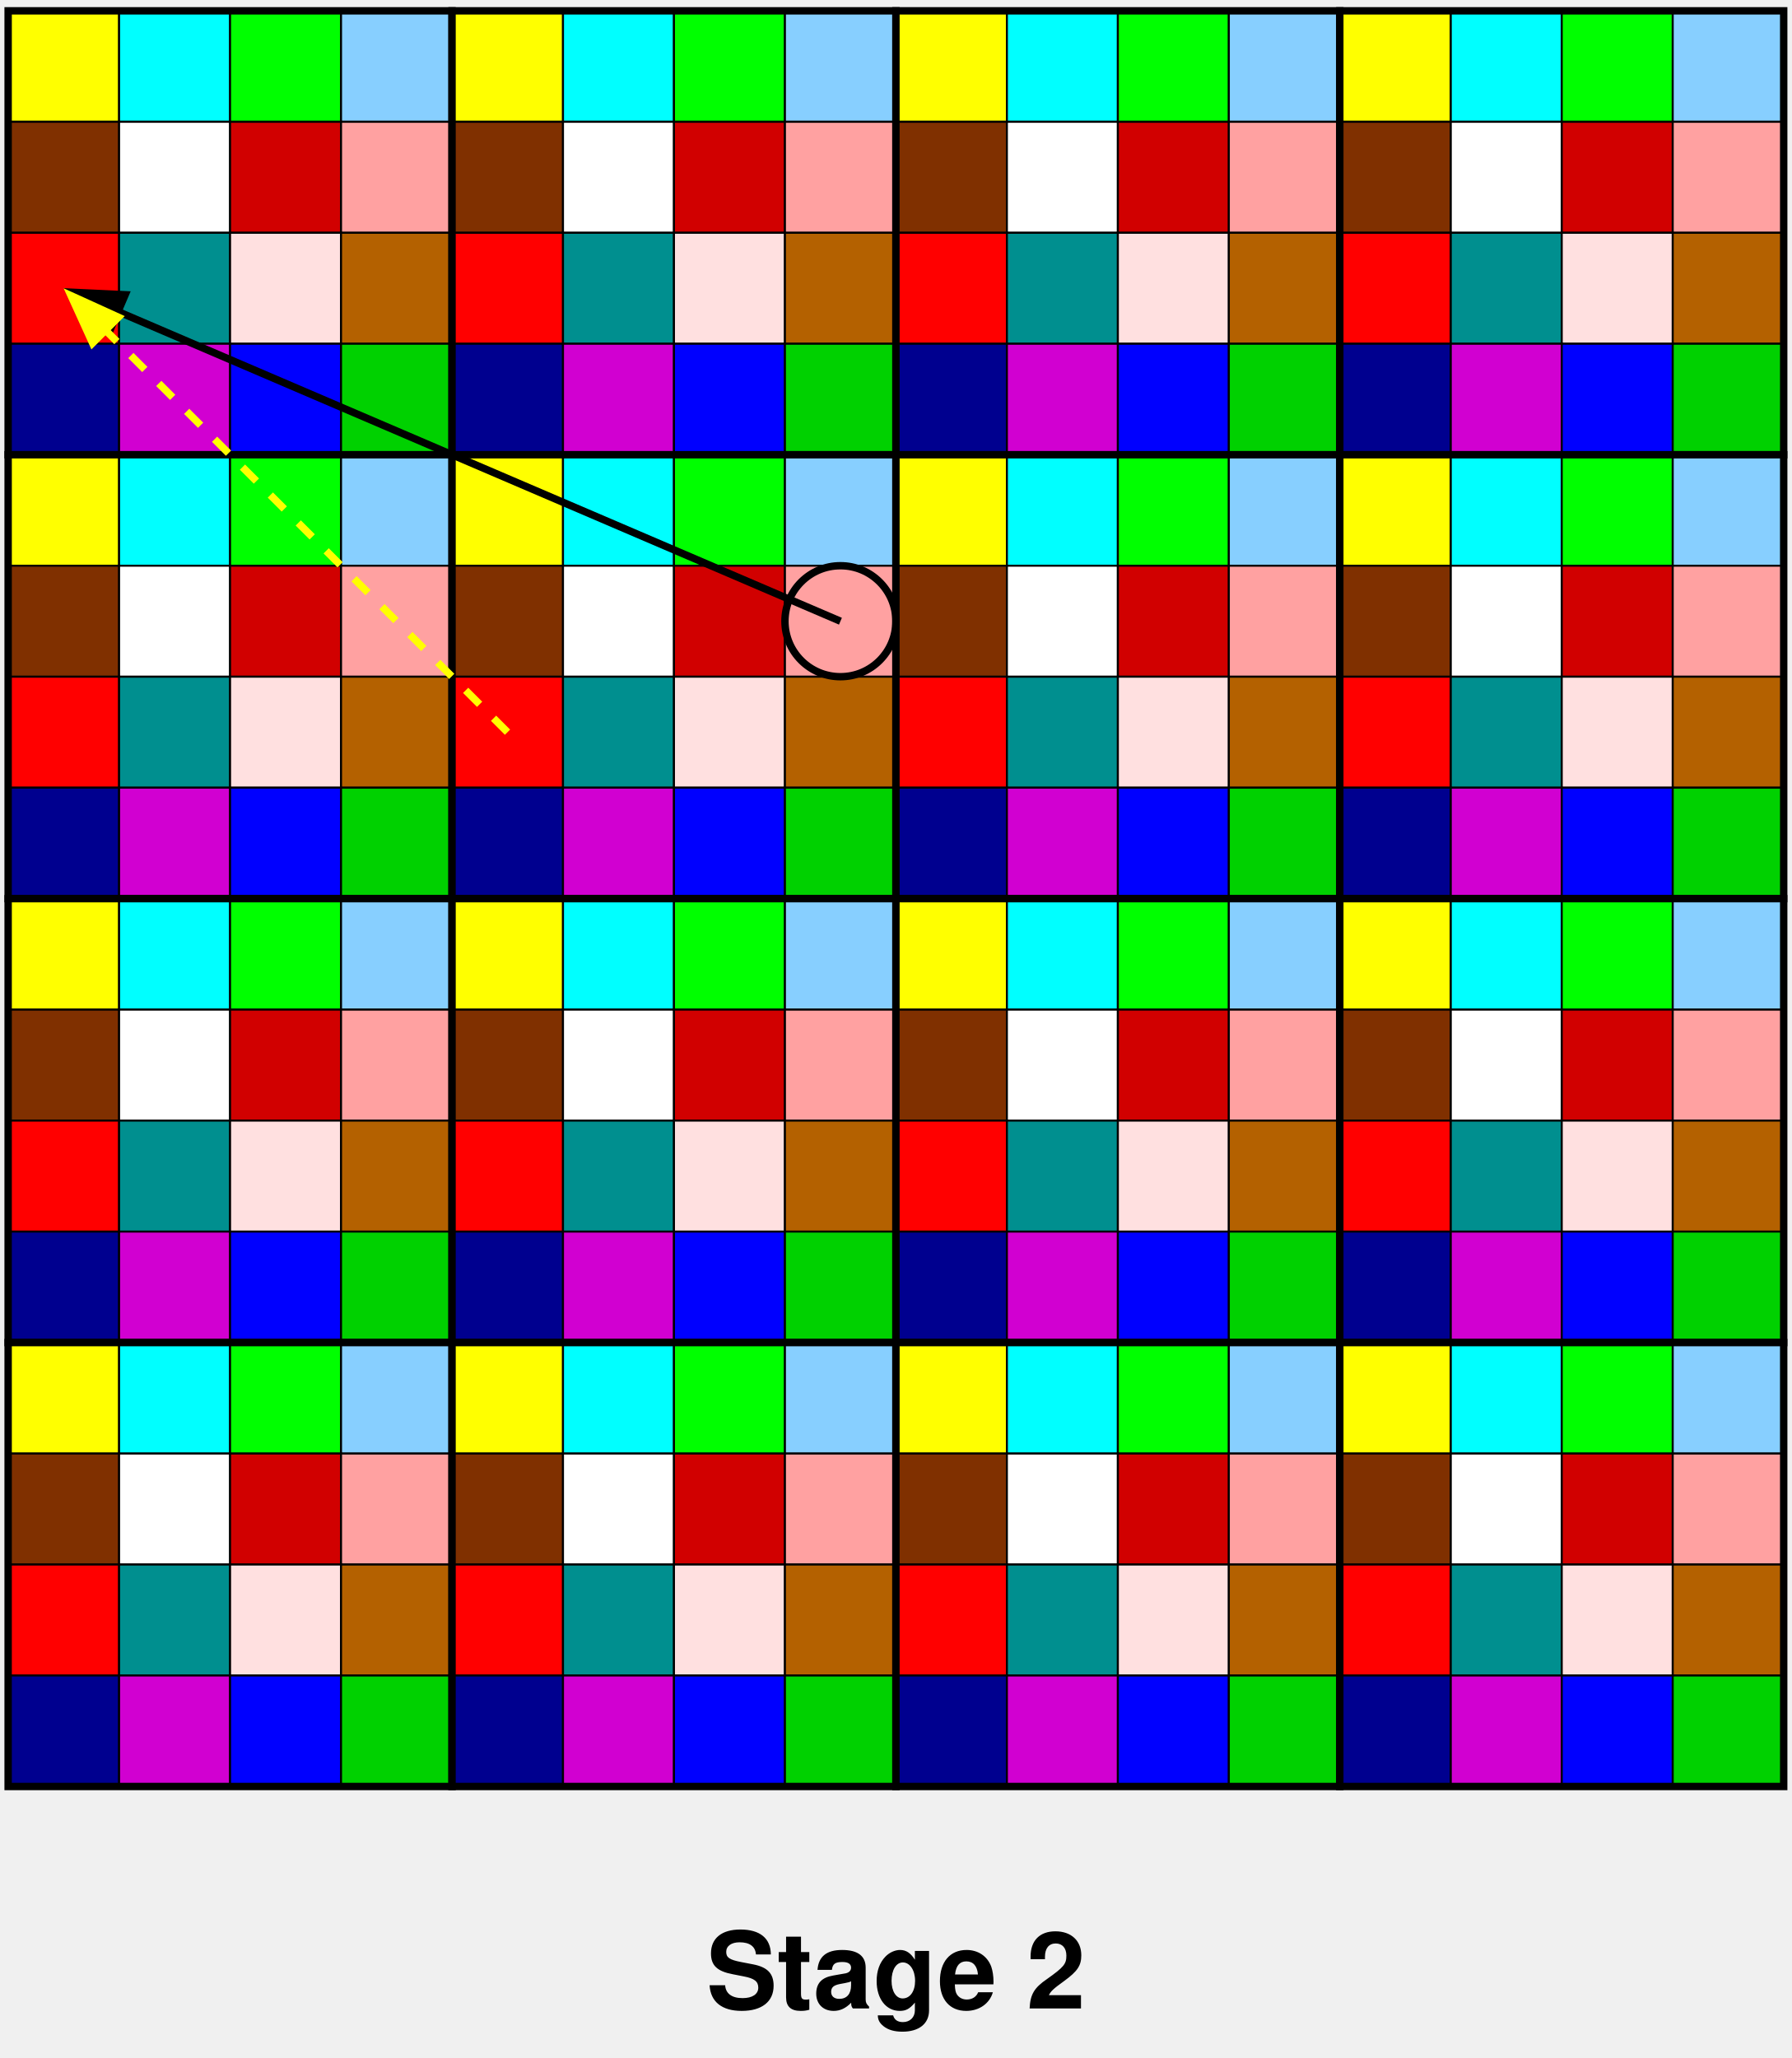
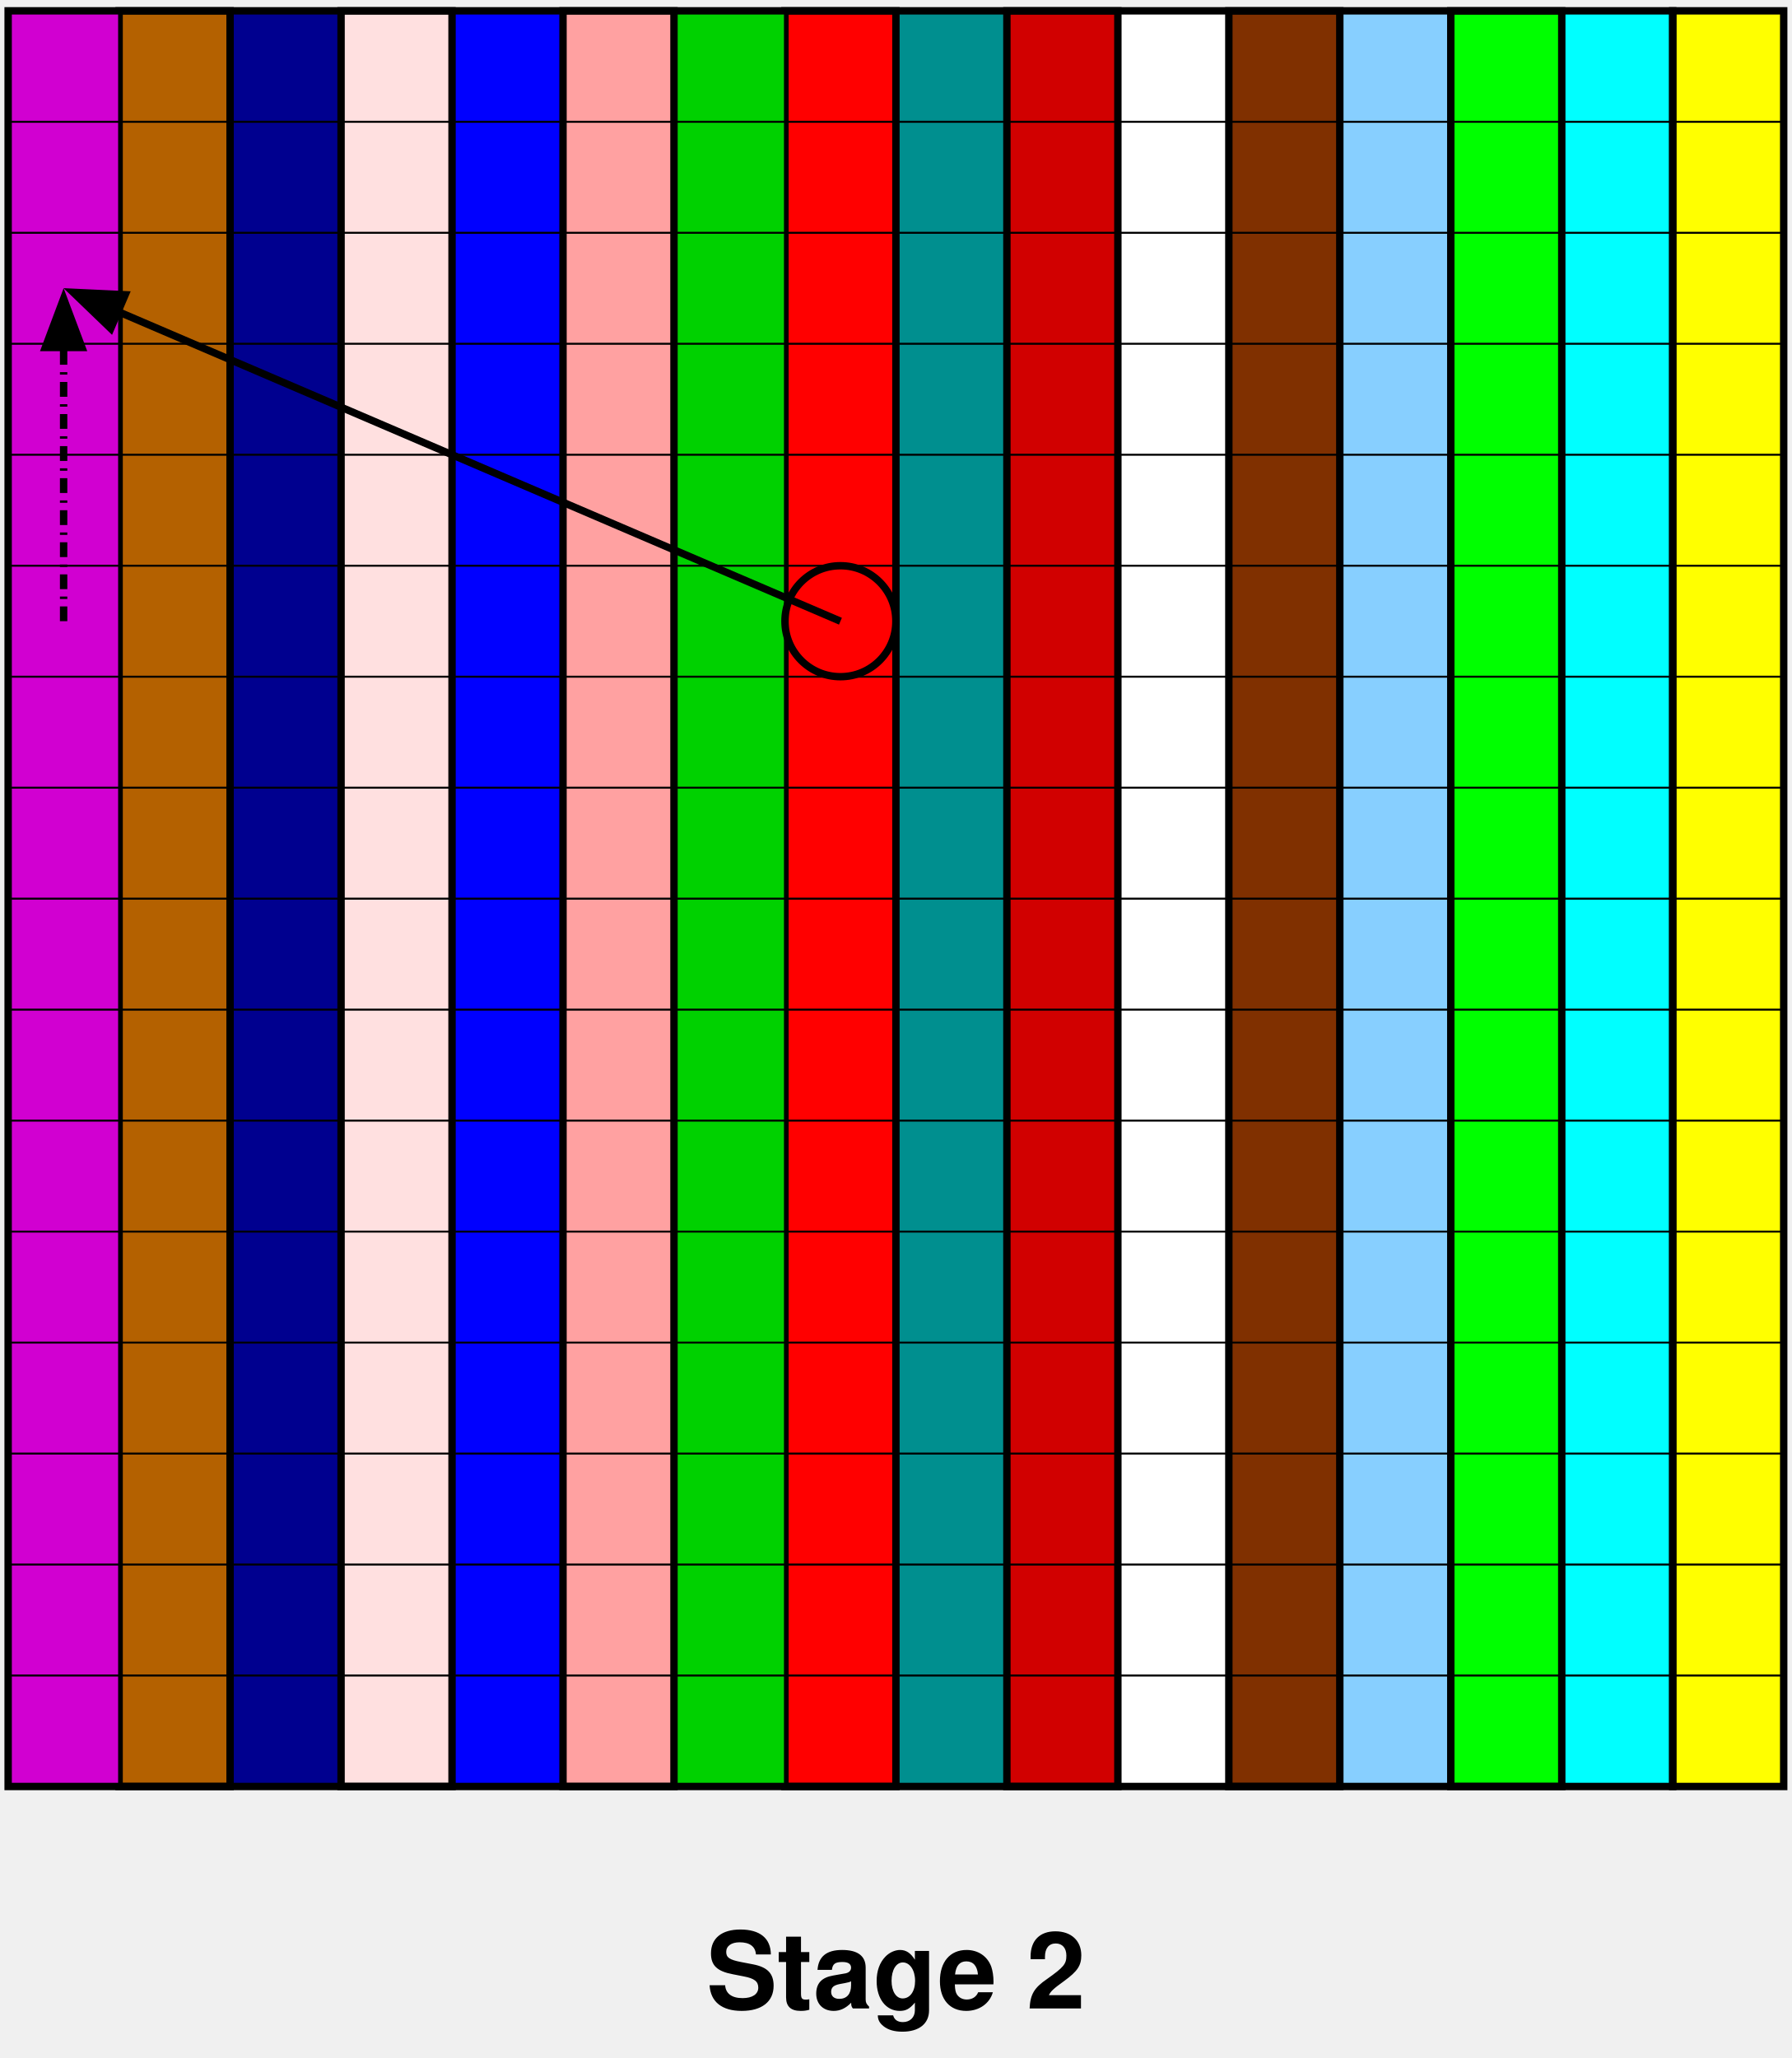
<svg xmlns="http://www.w3.org/2000/svg" width="229pt" height="263pt" viewBox="867 1317 7266 8323">
  <g fill="none">
-     <rect x="900" y="1350" width="450" height="450" fill="#ffff00" stroke="#000000" stroke-width="8px" />
-     <rect x="900" y="1800" width="450" height="450" fill="#803000" stroke="#000000" stroke-width="8px" />
-     <rect x="1350" y="1350" width="450" height="450" fill="#00ffff" stroke="#000000" stroke-width="8px" />
-     <rect x="1350" y="1800" width="450" height="450" fill="#ffffff" stroke="#000000" stroke-width="8px" />
-     <rect x="1800" y="1350" width="450" height="450" fill="#00ff00" stroke="#000000" stroke-width="8px" />
-     <rect x="2250" y="1350" width="450" height="450" fill="#87cfff" stroke="#000000" stroke-width="8px" />
-     <rect x="1800" y="1800" width="450" height="450" fill="#d10000" stroke="#000000" stroke-width="8px" />
-     <rect x="2250" y="1800" width="450" height="450" fill="#ffa1a1" stroke="#000000" stroke-width="8px" />
-     <rect x="900" y="2250" width="450" height="450" fill="#ff0000" stroke="#000000" stroke-width="8px" />
-     <rect x="1350" y="2250" width="450" height="450" fill="#008f8f" stroke="#000000" stroke-width="8px" />
-     <rect x="1800" y="2250" width="450" height="450" fill="#ffe0e0" stroke="#000000" stroke-width="8px" />
-     <rect x="2250" y="2250" width="450" height="450" fill="#b46100" stroke="#000000" stroke-width="8px" />
-     <rect x="900" y="2700" width="450" height="450" fill="#00008f" stroke="#000000" stroke-width="8px" />
-     <rect x="1350" y="2700" width="450" height="450" fill="#d100d1" stroke="#000000" stroke-width="8px" />
-     <rect x="1800" y="2700" width="450" height="450" fill="#0000ff" stroke="#000000" stroke-width="8px" />
-     <rect x="2250" y="2700" width="450" height="450" fill="#00d100" stroke="#000000" stroke-width="8px" />
-     <rect x="900" y="1350" width="1800" height="1800" stroke="#000000" stroke-width="30px" />
-     <rect x="2700" y="1350" width="450" height="450" fill="#ffff00" stroke="#000000" stroke-width="8px" />
-     <rect x="2700" y="1800" width="450" height="450" fill="#803000" stroke="#000000" stroke-width="8px" />
-     <rect x="3150" y="1350" width="450" height="450" fill="#00ffff" stroke="#000000" stroke-width="8px" />
-     <rect x="3150" y="1800" width="450" height="450" fill="#ffffff" stroke="#000000" stroke-width="8px" />
-     <rect x="3600" y="1350" width="450" height="450" fill="#00ff00" stroke="#000000" stroke-width="8px" />
-     <rect x="4050" y="1350" width="450" height="450" fill="#87cfff" stroke="#000000" stroke-width="8px" />
-     <rect x="3600" y="1800" width="450" height="450" fill="#d10000" stroke="#000000" stroke-width="8px" />
-     <rect x="4050" y="1800" width="450" height="450" fill="#ffa1a1" stroke="#000000" stroke-width="8px" />
-     <rect x="2700" y="2250" width="450" height="450" fill="#ff0000" stroke="#000000" stroke-width="8px" />
-     <rect x="3150" y="2250" width="450" height="450" fill="#008f8f" stroke="#000000" stroke-width="8px" />
-     <rect x="3600" y="2250" width="450" height="450" fill="#ffe0e0" stroke="#000000" stroke-width="8px" />
-     <rect x="4050" y="2250" width="450" height="450" fill="#b46100" stroke="#000000" stroke-width="8px" />
-     <rect x="2700" y="2700" width="450" height="450" fill="#00008f" stroke="#000000" stroke-width="8px" />
-     <rect x="3150" y="2700" width="450" height="450" fill="#d100d1" stroke="#000000" stroke-width="8px" />
-     <rect x="3600" y="2700" width="450" height="450" fill="#0000ff" stroke="#000000" stroke-width="8px" />
-     <rect x="4050" y="2700" width="450" height="450" fill="#00d100" stroke="#000000" stroke-width="8px" />
-     <rect x="2700" y="1350" width="1800" height="1800" stroke="#000000" stroke-width="30px" />
-     <rect x="4500" y="1350" width="450" height="450" fill="#ffff00" stroke="#000000" stroke-width="8px" />
-     <rect x="4500" y="1800" width="450" height="450" fill="#803000" stroke="#000000" stroke-width="8px" />
-     <rect x="4950" y="1350" width="450" height="450" fill="#00ffff" stroke="#000000" stroke-width="8px" />
-     <rect x="4950" y="1800" width="450" height="450" fill="#ffffff" stroke="#000000" stroke-width="8px" />
-     <rect x="5400" y="1350" width="450" height="450" fill="#00ff00" stroke="#000000" stroke-width="8px" />
-     <rect x="5850" y="1350" width="450" height="450" fill="#87cfff" stroke="#000000" stroke-width="8px" />
-     <rect x="5400" y="1800" width="450" height="450" fill="#d10000" stroke="#000000" stroke-width="8px" />
-     <rect x="5850" y="1800" width="450" height="450" fill="#ffa1a1" stroke="#000000" stroke-width="8px" />
-     <rect x="4500" y="2250" width="450" height="450" fill="#ff0000" stroke="#000000" stroke-width="8px" />
-     <rect x="4950" y="2250" width="450" height="450" fill="#008f8f" stroke="#000000" stroke-width="8px" />
-     <rect x="5400" y="2250" width="450" height="450" fill="#ffe0e0" stroke="#000000" stroke-width="8px" />
-     <rect x="5850" y="2250" width="450" height="450" fill="#b46100" stroke="#000000" stroke-width="8px" />
-     <rect x="4500" y="2700" width="450" height="450" fill="#00008f" stroke="#000000" stroke-width="8px" />
-     <rect x="4950" y="2700" width="450" height="450" fill="#d100d1" stroke="#000000" stroke-width="8px" />
-     <rect x="5400" y="2700" width="450" height="450" fill="#0000ff" stroke="#000000" stroke-width="8px" />
-     <rect x="5850" y="2700" width="450" height="450" fill="#00d100" stroke="#000000" stroke-width="8px" />
-     <rect x="4500" y="1350" width="1800" height="1800" stroke="#000000" stroke-width="30px" />
-     <rect x="6300" y="1350" width="450" height="450" fill="#ffff00" stroke="#000000" stroke-width="8px" />
-     <rect x="6300" y="1800" width="450" height="450" fill="#803000" stroke="#000000" stroke-width="8px" />
-     <rect x="6750" y="1350" width="450" height="450" fill="#00ffff" stroke="#000000" stroke-width="8px" />
-     <rect x="6750" y="1800" width="450" height="450" fill="#ffffff" stroke="#000000" stroke-width="8px" />
-     <rect x="7200" y="1350" width="450" height="450" fill="#00ff00" stroke="#000000" stroke-width="8px" />
-     <rect x="7650" y="1350" width="450" height="450" fill="#87cfff" stroke="#000000" stroke-width="8px" />
-     <rect x="7200" y="1800" width="450" height="450" fill="#d10000" stroke="#000000" stroke-width="8px" />
-     <rect x="7650" y="1800" width="450" height="450" fill="#ffa1a1" stroke="#000000" stroke-width="8px" />
-     <rect x="6300" y="2250" width="450" height="450" fill="#ff0000" stroke="#000000" stroke-width="8px" />
-     <rect x="6750" y="2250" width="450" height="450" fill="#008f8f" stroke="#000000" stroke-width="8px" />
-     <rect x="7200" y="2250" width="450" height="450" fill="#ffe0e0" stroke="#000000" stroke-width="8px" />
-     <rect x="7650" y="2250" width="450" height="450" fill="#b46100" stroke="#000000" stroke-width="8px" />
-     <rect x="6300" y="2700" width="450" height="450" fill="#00008f" stroke="#000000" stroke-width="8px" />
-     <rect x="6750" y="2700" width="450" height="450" fill="#d100d1" stroke="#000000" stroke-width="8px" />
-     <rect x="7200" y="2700" width="450" height="450" fill="#0000ff" stroke="#000000" stroke-width="8px" />
-     <rect x="7650" y="2700" width="450" height="450" fill="#00d100" stroke="#000000" stroke-width="8px" />
-     <rect x="6300" y="1350" width="1800" height="1800" stroke="#000000" stroke-width="30px" />
-     <rect x="900" y="3150" width="450" height="450" fill="#ffff00" stroke="#000000" stroke-width="8px" />
-     <rect x="900" y="3600" width="450" height="450" fill="#803000" stroke="#000000" stroke-width="8px" />
-     <rect x="1350" y="3150" width="450" height="450" fill="#00ffff" stroke="#000000" stroke-width="8px" />
-     <rect x="1350" y="3600" width="450" height="450" fill="#ffffff" stroke="#000000" stroke-width="8px" />
-     <rect x="1800" y="3150" width="450" height="450" fill="#00ff00" stroke="#000000" stroke-width="8px" />
-     <rect x="2250" y="3150" width="450" height="450" fill="#87cfff" stroke="#000000" stroke-width="8px" />
-     <rect x="1800" y="3600" width="450" height="450" fill="#d10000" stroke="#000000" stroke-width="8px" />
-     <rect x="2250" y="3600" width="450" height="450" fill="#ffa1a1" stroke="#000000" stroke-width="8px" />
-     <rect x="900" y="4050" width="450" height="450" fill="#ff0000" stroke="#000000" stroke-width="8px" />
-     <rect x="1350" y="4050" width="450" height="450" fill="#008f8f" stroke="#000000" stroke-width="8px" />
-     <rect x="1800" y="4050" width="450" height="450" fill="#ffe0e0" stroke="#000000" stroke-width="8px" />
-     <rect x="2250" y="4050" width="450" height="450" fill="#b46100" stroke="#000000" stroke-width="8px" />
-     <rect x="900" y="4500" width="450" height="450" fill="#00008f" stroke="#000000" stroke-width="8px" />
-     <rect x="1350" y="4500" width="450" height="450" fill="#d100d1" stroke="#000000" stroke-width="8px" />
-     <rect x="1800" y="4500" width="450" height="450" fill="#0000ff" stroke="#000000" stroke-width="8px" />
-     <rect x="2250" y="4500" width="450" height="450" fill="#00d100" stroke="#000000" stroke-width="8px" />
-     <rect x="900" y="3150" width="1800" height="1800" stroke="#000000" stroke-width="30px" />
-     <rect x="2700" y="3150" width="450" height="450" fill="#ffff00" stroke="#000000" stroke-width="8px" />
-     <rect x="2700" y="3600" width="450" height="450" fill="#803000" stroke="#000000" stroke-width="8px" />
-     <rect x="3150" y="3150" width="450" height="450" fill="#00ffff" stroke="#000000" stroke-width="8px" />
-     <rect x="3150" y="3600" width="450" height="450" fill="#ffffff" stroke="#000000" stroke-width="8px" />
-     <rect x="3600" y="3150" width="450" height="450" fill="#00ff00" stroke="#000000" stroke-width="8px" />
-     <rect x="4050" y="3150" width="450" height="450" fill="#87cfff" stroke="#000000" stroke-width="8px" />
-     <rect x="3600" y="3600" width="450" height="450" fill="#d10000" stroke="#000000" stroke-width="8px" />
-     <rect x="4050" y="3600" width="450" height="450" fill="#ffa1a1" stroke="#000000" stroke-width="8px" />
-     <rect x="2700" y="4050" width="450" height="450" fill="#ff0000" stroke="#000000" stroke-width="8px" />
-     <rect x="3150" y="4050" width="450" height="450" fill="#008f8f" stroke="#000000" stroke-width="8px" />
-     <rect x="3600" y="4050" width="450" height="450" fill="#ffe0e0" stroke="#000000" stroke-width="8px" />
-     <rect x="4050" y="4050" width="450" height="450" fill="#b46100" stroke="#000000" stroke-width="8px" />
-     <rect x="2700" y="4500" width="450" height="450" fill="#00008f" stroke="#000000" stroke-width="8px" />
-     <rect x="3150" y="4500" width="450" height="450" fill="#d100d1" stroke="#000000" stroke-width="8px" />
-     <rect x="3600" y="4500" width="450" height="450" fill="#0000ff" stroke="#000000" stroke-width="8px" />
-     <rect x="4050" y="4500" width="450" height="450" fill="#00d100" stroke="#000000" stroke-width="8px" />
-     <rect x="2700" y="3150" width="1800" height="1800" stroke="#000000" stroke-width="30px" />
-     <rect x="4500" y="3150" width="450" height="450" fill="#ffff00" stroke="#000000" stroke-width="8px" />
-     <rect x="4500" y="3600" width="450" height="450" fill="#803000" stroke="#000000" stroke-width="8px" />
-     <rect x="4950" y="3150" width="450" height="450" fill="#00ffff" stroke="#000000" stroke-width="8px" />
-     <rect x="4950" y="3600" width="450" height="450" fill="#ffffff" stroke="#000000" stroke-width="8px" />
-     <rect x="5400" y="3150" width="450" height="450" fill="#00ff00" stroke="#000000" stroke-width="8px" />
-     <rect x="5850" y="3150" width="450" height="450" fill="#87cfff" stroke="#000000" stroke-width="8px" />
-     <rect x="5400" y="3600" width="450" height="450" fill="#d10000" stroke="#000000" stroke-width="8px" />
-     <rect x="5850" y="3600" width="450" height="450" fill="#ffa1a1" stroke="#000000" stroke-width="8px" />
-     <rect x="4500" y="4050" width="450" height="450" fill="#ff0000" stroke="#000000" stroke-width="8px" />
-     <rect x="4950" y="4050" width="450" height="450" fill="#008f8f" stroke="#000000" stroke-width="8px" />
-     <rect x="5400" y="4050" width="450" height="450" fill="#ffe0e0" stroke="#000000" stroke-width="8px" />
-     <rect x="5850" y="4050" width="450" height="450" fill="#b46100" stroke="#000000" stroke-width="8px" />
-     <rect x="4500" y="4500" width="450" height="450" fill="#00008f" stroke="#000000" stroke-width="8px" />
-     <rect x="4950" y="4500" width="450" height="450" fill="#d100d1" stroke="#000000" stroke-width="8px" />
-     <rect x="5400" y="4500" width="450" height="450" fill="#0000ff" stroke="#000000" stroke-width="8px" />
-     <rect x="5850" y="4500" width="450" height="450" fill="#00d100" stroke="#000000" stroke-width="8px" />
-     <rect x="4500" y="3150" width="1800" height="1800" stroke="#000000" stroke-width="30px" />
-     <rect x="6300" y="3150" width="450" height="450" fill="#ffff00" stroke="#000000" stroke-width="8px" />
-     <rect x="6300" y="3600" width="450" height="450" fill="#803000" stroke="#000000" stroke-width="8px" />
-     <rect x="6750" y="3150" width="450" height="450" fill="#00ffff" stroke="#000000" stroke-width="8px" />
-     <rect x="6750" y="3600" width="450" height="450" fill="#ffffff" stroke="#000000" stroke-width="8px" />
-     <rect x="7200" y="3150" width="450" height="450" fill="#00ff00" stroke="#000000" stroke-width="8px" />
-     <rect x="7650" y="3150" width="450" height="450" fill="#87cfff" stroke="#000000" stroke-width="8px" />
-     <rect x="7200" y="3600" width="450" height="450" fill="#d10000" stroke="#000000" stroke-width="8px" />
-     <rect x="7650" y="3600" width="450" height="450" fill="#ffa1a1" stroke="#000000" stroke-width="8px" />
-     <rect x="6300" y="4050" width="450" height="450" fill="#ff0000" stroke="#000000" stroke-width="8px" />
-     <rect x="6750" y="4050" width="450" height="450" fill="#008f8f" stroke="#000000" stroke-width="8px" />
-     <rect x="7200" y="4050" width="450" height="450" fill="#ffe0e0" stroke="#000000" stroke-width="8px" />
-     <rect x="7650" y="4050" width="450" height="450" fill="#b46100" stroke="#000000" stroke-width="8px" />
-     <rect x="6300" y="4500" width="450" height="450" fill="#00008f" stroke="#000000" stroke-width="8px" />
-     <rect x="6750" y="4500" width="450" height="450" fill="#d100d1" stroke="#000000" stroke-width="8px" />
-     <rect x="7200" y="4500" width="450" height="450" fill="#0000ff" stroke="#000000" stroke-width="8px" />
-     <rect x="7650" y="4500" width="450" height="450" fill="#00d100" stroke="#000000" stroke-width="8px" />
-     <rect x="6300" y="3150" width="1800" height="1800" stroke="#000000" stroke-width="30px" />
-     <rect x="900" y="4950" width="450" height="450" fill="#ffff00" stroke="#000000" stroke-width="8px" />
-     <rect x="900" y="5400" width="450" height="450" fill="#803000" stroke="#000000" stroke-width="8px" />
-     <rect x="1350" y="4950" width="450" height="450" fill="#00ffff" stroke="#000000" stroke-width="8px" />
-     <rect x="1350" y="5400" width="450" height="450" fill="#ffffff" stroke="#000000" stroke-width="8px" />
-     <rect x="1800" y="4950" width="450" height="450" fill="#00ff00" stroke="#000000" stroke-width="8px" />
-     <rect x="2250" y="4950" width="450" height="450" fill="#87cfff" stroke="#000000" stroke-width="8px" />
-     <rect x="1800" y="5400" width="450" height="450" fill="#d10000" stroke="#000000" stroke-width="8px" />
-     <rect x="2250" y="5400" width="450" height="450" fill="#ffa1a1" stroke="#000000" stroke-width="8px" />
-     <rect x="900" y="5850" width="450" height="450" fill="#ff0000" stroke="#000000" stroke-width="8px" />
-     <rect x="1350" y="5850" width="450" height="450" fill="#008f8f" stroke="#000000" stroke-width="8px" />
-     <rect x="1800" y="5850" width="450" height="450" fill="#ffe0e0" stroke="#000000" stroke-width="8px" />
-     <rect x="2250" y="5850" width="450" height="450" fill="#b46100" stroke="#000000" stroke-width="8px" />
-     <rect x="900" y="6300" width="450" height="450" fill="#00008f" stroke="#000000" stroke-width="8px" />
-     <rect x="1350" y="6300" width="450" height="450" fill="#d100d1" stroke="#000000" stroke-width="8px" />
-     <rect x="1800" y="6300" width="450" height="450" fill="#0000ff" stroke="#000000" stroke-width="8px" />
-     <rect x="2250" y="6300" width="450" height="450" fill="#00d100" stroke="#000000" stroke-width="8px" />
-     <rect x="900" y="4950" width="1800" height="1800" stroke="#000000" stroke-width="30px" />
-     <rect x="2700" y="4950" width="450" height="450" fill="#ffff00" stroke="#000000" stroke-width="8px" />
-     <rect x="2700" y="5400" width="450" height="450" fill="#803000" stroke="#000000" stroke-width="8px" />
-     <rect x="3150" y="4950" width="450" height="450" fill="#00ffff" stroke="#000000" stroke-width="8px" />
-     <rect x="3150" y="5400" width="450" height="450" fill="#ffffff" stroke="#000000" stroke-width="8px" />
-     <rect x="3600" y="4950" width="450" height="450" fill="#00ff00" stroke="#000000" stroke-width="8px" />
-     <rect x="4050" y="4950" width="450" height="450" fill="#87cfff" stroke="#000000" stroke-width="8px" />
-     <rect x="3600" y="5400" width="450" height="450" fill="#d10000" stroke="#000000" stroke-width="8px" />
-     <rect x="4050" y="5400" width="450" height="450" fill="#ffa1a1" stroke="#000000" stroke-width="8px" />
-     <rect x="2700" y="5850" width="450" height="450" fill="#ff0000" stroke="#000000" stroke-width="8px" />
-     <rect x="3150" y="5850" width="450" height="450" fill="#008f8f" stroke="#000000" stroke-width="8px" />
-     <rect x="3600" y="5850" width="450" height="450" fill="#ffe0e0" stroke="#000000" stroke-width="8px" />
-     <rect x="4050" y="5850" width="450" height="450" fill="#b46100" stroke="#000000" stroke-width="8px" />
-     <rect x="2700" y="6300" width="450" height="450" fill="#00008f" stroke="#000000" stroke-width="8px" />
-     <rect x="3150" y="6300" width="450" height="450" fill="#d100d1" stroke="#000000" stroke-width="8px" />
-     <rect x="3600" y="6300" width="450" height="450" fill="#0000ff" stroke="#000000" stroke-width="8px" />
-     <rect x="4050" y="6300" width="450" height="450" fill="#00d100" stroke="#000000" stroke-width="8px" />
-     <rect x="2700" y="4950" width="1800" height="1800" stroke="#000000" stroke-width="30px" />
-     <rect x="4500" y="4950" width="450" height="450" fill="#ffff00" stroke="#000000" stroke-width="8px" />
-     <rect x="4500" y="5400" width="450" height="450" fill="#803000" stroke="#000000" stroke-width="8px" />
-     <rect x="4950" y="4950" width="450" height="450" fill="#00ffff" stroke="#000000" stroke-width="8px" />
-     <rect x="4950" y="5400" width="450" height="450" fill="#ffffff" stroke="#000000" stroke-width="8px" />
-     <rect x="5400" y="4950" width="450" height="450" fill="#00ff00" stroke="#000000" stroke-width="8px" />
-     <rect x="5850" y="4950" width="450" height="450" fill="#87cfff" stroke="#000000" stroke-width="8px" />
-     <rect x="5400" y="5400" width="450" height="450" fill="#d10000" stroke="#000000" stroke-width="8px" />
-     <rect x="5850" y="5400" width="450" height="450" fill="#ffa1a1" stroke="#000000" stroke-width="8px" />
-     <rect x="4500" y="5850" width="450" height="450" fill="#ff0000" stroke="#000000" stroke-width="8px" />
-     <rect x="4950" y="5850" width="450" height="450" fill="#008f8f" stroke="#000000" stroke-width="8px" />
-     <rect x="5400" y="5850" width="450" height="450" fill="#ffe0e0" stroke="#000000" stroke-width="8px" />
-     <rect x="5850" y="5850" width="450" height="450" fill="#b46100" stroke="#000000" stroke-width="8px" />
-     <rect x="4500" y="6300" width="450" height="450" fill="#00008f" stroke="#000000" stroke-width="8px" />
-     <rect x="4950" y="6300" width="450" height="450" fill="#d100d1" stroke="#000000" stroke-width="8px" />
-     <rect x="5400" y="6300" width="450" height="450" fill="#0000ff" stroke="#000000" stroke-width="8px" />
-     <rect x="5850" y="6300" width="450" height="450" fill="#00d100" stroke="#000000" stroke-width="8px" />
-     <rect x="4500" y="4950" width="1800" height="1800" stroke="#000000" stroke-width="30px" />
-     <rect x="6300" y="4950" width="450" height="450" fill="#ffff00" stroke="#000000" stroke-width="8px" />
-     <rect x="6300" y="5400" width="450" height="450" fill="#803000" stroke="#000000" stroke-width="8px" />
-     <rect x="6750" y="4950" width="450" height="450" fill="#00ffff" stroke="#000000" stroke-width="8px" />
-     <rect x="6750" y="5400" width="450" height="450" fill="#ffffff" stroke="#000000" stroke-width="8px" />
-     <rect x="7200" y="4950" width="450" height="450" fill="#00ff00" stroke="#000000" stroke-width="8px" />
-     <rect x="7650" y="4950" width="450" height="450" fill="#87cfff" stroke="#000000" stroke-width="8px" />
-     <rect x="7200" y="5400" width="450" height="450" fill="#d10000" stroke="#000000" stroke-width="8px" />
-     <rect x="7650" y="5400" width="450" height="450" fill="#ffa1a1" stroke="#000000" stroke-width="8px" />
-     <rect x="6300" y="5850" width="450" height="450" fill="#ff0000" stroke="#000000" stroke-width="8px" />
-     <rect x="6750" y="5850" width="450" height="450" fill="#008f8f" stroke="#000000" stroke-width="8px" />
-     <rect x="7200" y="5850" width="450" height="450" fill="#ffe0e0" stroke="#000000" stroke-width="8px" />
-     <rect x="7650" y="5850" width="450" height="450" fill="#b46100" stroke="#000000" stroke-width="8px" />
-     <rect x="6300" y="6300" width="450" height="450" fill="#00008f" stroke="#000000" stroke-width="8px" />
-     <rect x="6750" y="6300" width="450" height="450" fill="#d100d1" stroke="#000000" stroke-width="8px" />
-     <rect x="7200" y="6300" width="450" height="450" fill="#0000ff" stroke="#000000" stroke-width="8px" />
-     <rect x="7650" y="6300" width="450" height="450" fill="#00d100" stroke="#000000" stroke-width="8px" />
-     <rect x="6300" y="4950" width="1800" height="1800" stroke="#000000" stroke-width="30px" />
-     <rect x="900" y="6750" width="450" height="450" fill="#ffff00" stroke="#000000" stroke-width="8px" />
-     <rect x="900" y="7200" width="450" height="450" fill="#803000" stroke="#000000" stroke-width="8px" />
-     <rect x="1350" y="6750" width="450" height="450" fill="#00ffff" stroke="#000000" stroke-width="8px" />
-     <rect x="1350" y="7200" width="450" height="450" fill="#ffffff" stroke="#000000" stroke-width="8px" />
-     <rect x="1800" y="6750" width="450" height="450" fill="#00ff00" stroke="#000000" stroke-width="8px" />
-     <rect x="2250" y="6750" width="450" height="450" fill="#87cfff" stroke="#000000" stroke-width="8px" />
-     <rect x="1800" y="7200" width="450" height="450" fill="#d10000" stroke="#000000" stroke-width="8px" />
-     <rect x="2250" y="7200" width="450" height="450" fill="#ffa1a1" stroke="#000000" stroke-width="8px" />
-     <rect x="900" y="7650" width="450" height="450" fill="#ff0000" stroke="#000000" stroke-width="8px" />
-     <rect x="1350" y="7650" width="450" height="450" fill="#008f8f" stroke="#000000" stroke-width="8px" />
-     <rect x="1800" y="7650" width="450" height="450" fill="#ffe0e0" stroke="#000000" stroke-width="8px" />
-     <rect x="2250" y="7650" width="450" height="450" fill="#b46100" stroke="#000000" stroke-width="8px" />
-     <rect x="900" y="8100" width="450" height="450" fill="#00008f" stroke="#000000" stroke-width="8px" />
-     <rect x="1350" y="8100" width="450" height="450" fill="#d100d1" stroke="#000000" stroke-width="8px" />
-     <rect x="1800" y="8100" width="450" height="450" fill="#0000ff" stroke="#000000" stroke-width="8px" />
-     <rect x="2250" y="8100" width="450" height="450" fill="#00d100" stroke="#000000" stroke-width="8px" />
-     <rect x="900" y="6750" width="1800" height="1800" stroke="#000000" stroke-width="30px" />
-     <rect x="2700" y="6750" width="450" height="450" fill="#ffff00" stroke="#000000" stroke-width="8px" />
-     <rect x="2700" y="7200" width="450" height="450" fill="#803000" stroke="#000000" stroke-width="8px" />
-     <rect x="3150" y="6750" width="450" height="450" fill="#00ffff" stroke="#000000" stroke-width="8px" />
-     <rect x="3150" y="7200" width="450" height="450" fill="#ffffff" stroke="#000000" stroke-width="8px" />
-     <rect x="3600" y="6750" width="450" height="450" fill="#00ff00" stroke="#000000" stroke-width="8px" />
-     <rect x="4050" y="6750" width="450" height="450" fill="#87cfff" stroke="#000000" stroke-width="8px" />
-     <rect x="3600" y="7200" width="450" height="450" fill="#d10000" stroke="#000000" stroke-width="8px" />
-     <rect x="4050" y="7200" width="450" height="450" fill="#ffa1a1" stroke="#000000" stroke-width="8px" />
-     <rect x="2700" y="7650" width="450" height="450" fill="#ff0000" stroke="#000000" stroke-width="8px" />
-     <rect x="3150" y="7650" width="450" height="450" fill="#008f8f" stroke="#000000" stroke-width="8px" />
-     <rect x="3600" y="7650" width="450" height="450" fill="#ffe0e0" stroke="#000000" stroke-width="8px" />
-     <rect x="4050" y="7650" width="450" height="450" fill="#b46100" stroke="#000000" stroke-width="8px" />
-     <rect x="2700" y="8100" width="450" height="450" fill="#00008f" stroke="#000000" stroke-width="8px" />
-     <rect x="3150" y="8100" width="450" height="450" fill="#d100d1" stroke="#000000" stroke-width="8px" />
-     <rect x="3600" y="8100" width="450" height="450" fill="#0000ff" stroke="#000000" stroke-width="8px" />
-     <rect x="4050" y="8100" width="450" height="450" fill="#00d100" stroke="#000000" stroke-width="8px" />
-     <rect x="2700" y="6750" width="1800" height="1800" stroke="#000000" stroke-width="30px" />
-     <rect x="4500" y="6750" width="450" height="450" fill="#ffff00" stroke="#000000" stroke-width="8px" />
-     <rect x="4500" y="7200" width="450" height="450" fill="#803000" stroke="#000000" stroke-width="8px" />
-     <rect x="4950" y="6750" width="450" height="450" fill="#00ffff" stroke="#000000" stroke-width="8px" />
-     <rect x="4950" y="7200" width="450" height="450" fill="#ffffff" stroke="#000000" stroke-width="8px" />
-     <rect x="5400" y="6750" width="450" height="450" fill="#00ff00" stroke="#000000" stroke-width="8px" />
-     <rect x="5850" y="6750" width="450" height="450" fill="#87cfff" stroke="#000000" stroke-width="8px" />
-     <rect x="5400" y="7200" width="450" height="450" fill="#d10000" stroke="#000000" stroke-width="8px" />
-     <rect x="5850" y="7200" width="450" height="450" fill="#ffa1a1" stroke="#000000" stroke-width="8px" />
-     <rect x="4500" y="7650" width="450" height="450" fill="#ff0000" stroke="#000000" stroke-width="8px" />
-     <rect x="4950" y="7650" width="450" height="450" fill="#008f8f" stroke="#000000" stroke-width="8px" />
-     <rect x="5400" y="7650" width="450" height="450" fill="#ffe0e0" stroke="#000000" stroke-width="8px" />
-     <rect x="5850" y="7650" width="450" height="450" fill="#b46100" stroke="#000000" stroke-width="8px" />
-     <rect x="4500" y="8100" width="450" height="450" fill="#00008f" stroke="#000000" stroke-width="8px" />
-     <rect x="4950" y="8100" width="450" height="450" fill="#d100d1" stroke="#000000" stroke-width="8px" />
-     <rect x="5400" y="8100" width="450" height="450" fill="#0000ff" stroke="#000000" stroke-width="8px" />
-     <rect x="5850" y="8100" width="450" height="450" fill="#00d100" stroke="#000000" stroke-width="8px" />
-     <rect x="4500" y="6750" width="1800" height="1800" stroke="#000000" stroke-width="30px" />
-     <rect x="6300" y="6750" width="450" height="450" fill="#ffff00" stroke="#000000" stroke-width="8px" />
-     <rect x="6300" y="7200" width="450" height="450" fill="#803000" stroke="#000000" stroke-width="8px" />
-     <rect x="6750" y="6750" width="450" height="450" fill="#00ffff" stroke="#000000" stroke-width="8px" />
-     <rect x="6750" y="7200" width="450" height="450" fill="#ffffff" stroke="#000000" stroke-width="8px" />
-     <rect x="7200" y="6750" width="450" height="450" fill="#00ff00" stroke="#000000" stroke-width="8px" />
-     <rect x="7650" y="6750" width="450" height="450" fill="#87cfff" stroke="#000000" stroke-width="8px" />
-     <rect x="7200" y="7200" width="450" height="450" fill="#d10000" stroke="#000000" stroke-width="8px" />
-     <rect x="7650" y="7200" width="450" height="450" fill="#ffa1a1" stroke="#000000" stroke-width="8px" />
-     <rect x="6300" y="7650" width="450" height="450" fill="#ff0000" stroke="#000000" stroke-width="8px" />
-     <rect x="6750" y="7650" width="450" height="450" fill="#008f8f" stroke="#000000" stroke-width="8px" />
-     <rect x="7200" y="7650" width="450" height="450" fill="#ffe0e0" stroke="#000000" stroke-width="8px" />
-     <rect x="7650" y="7650" width="450" height="450" fill="#b46100" stroke="#000000" stroke-width="8px" />
-     <rect x="6300" y="8100" width="450" height="450" fill="#00008f" stroke="#000000" stroke-width="8px" />
-     <rect x="6750" y="8100" width="450" height="450" fill="#d100d1" stroke="#000000" stroke-width="8px" />
-     <rect x="7200" y="8100" width="450" height="450" fill="#0000ff" stroke="#000000" stroke-width="8px" />
-     <rect x="7650" y="8100" width="450" height="450" fill="#00d100" stroke="#000000" stroke-width="8px" />
-     <rect x="6300" y="6750" width="1800" height="1800" stroke="#000000" stroke-width="30px" />
+     <rect x="7650" y="1350" width="450" height="7200" fill="#ffff00" stroke="#000000" stroke-width="8px" />
+     <rect x="7200" y="1350" width="450" height="7200" fill="#00ffff" stroke="#000000" stroke-width="8px" />
+     <rect x="6750" y="1350" width="450" height="7200" fill="#00ff00" stroke="#000000" stroke-width="8px" />
+     <rect x="6300" y="1350" width="450" height="7200" fill="#87cfff" stroke="#000000" stroke-width="8px" />
+     <rect x="5850" y="1350" width="450" height="7200" fill="#803000" stroke="#000000" stroke-width="8px" />
+     <rect x="5400" y="1350" width="450" height="7200" fill="#ffffff" stroke="#000000" stroke-width="8px" />
+     <rect x="4950" y="1350" width="450" height="7200" fill="#d10000" stroke="#000000" stroke-width="8px" />
+     <rect x="4500" y="1350" width="450" height="7200" fill="#008f8f" stroke="#000000" stroke-width="8px" />
+     <rect x="4050" y="1350" width="450" height="7200" fill="#ff0000" stroke="#000000" stroke-width="8px" />
+     <rect x="2250" y="1350" width="450" height="7200" fill="#ffe0e0" stroke="#000000" stroke-width="8px" />
+     <rect x="1800" y="1350" width="450" height="7200" fill="#00008f" stroke="#000000" stroke-width="8px" />
+     <rect x="1350" y="1350" width="450" height="7200" fill="#b46100" stroke="#000000" stroke-width="8px" />
+     <text xml:space="preserve" x="4500" y="9450" fill="#000000" font-family="Helvetica" font-style="normal" font-weight="bold" font-size="432" text-anchor="middle">Stage 2</text>
+     <rect x="2700" y="1350" width="450" height="7200" fill="#0000ff" stroke="#000000" stroke-width="8px" />
+     <rect x="7650" y="1350" width="450" height="7200" stroke="#000000" stroke-width="30px" />
+     <rect x="6750" y="1350" width="450" height="7200" stroke="#000000" stroke-width="30px" />
+     <rect x="5850" y="1350" width="450" height="7200" stroke="#000000" stroke-width="30px" />
+     <rect x="4950" y="1350" width="450" height="7200" stroke="#000000" stroke-width="30px" />
+     <rect x="4050" y="1350" width="450" height="7200" stroke="#000000" stroke-width="30px" />
+     <rect x="3600" y="1350" width="450" height="7200" fill="#00d100" stroke="#000000" stroke-width="8px" />
+     <rect x="3150" y="1350" width="450" height="7200" fill="#ffa1a1" stroke="#000000" stroke-width="8px" />
+     <rect x="3150" y="1350" width="450" height="7200" stroke="#000000" stroke-width="30px" />
+     <rect x="2250" y="1350" width="450" height="7200" stroke="#000000" stroke-width="30px" />
+     <rect x="1350" y="1350" width="450" height="7200" stroke="#000000" stroke-width="30px" />
+     <rect x="900" y="1350" width="450" height="7200" fill="#d100d1" stroke="#000000" stroke-width="8px" />
+     <rect x="900" y="1350" width="6750" height="7200" stroke="#000000" stroke-width="30px" />
+     <rect x="900" y="1800" width="7200" height="450" stroke="#000000" stroke-width="8px" />
+     <rect x="900" y="2700" width="7200" height="450" stroke="#000000" stroke-width="8px" />
+     <rect x="900" y="3600" width="7200" height="450" stroke="#000000" stroke-width="8px" />
+     <rect x="900" y="4500" width="7200" height="450" stroke="#000000" stroke-width="8px" />
+     <rect x="900" y="5400" width="7200" height="450" stroke="#000000" stroke-width="8px" />
+     <rect x="900" y="6300" width="7200" height="450" stroke="#000000" stroke-width="8px" />
+     <rect x="900" y="7200" width="7200" height="450" stroke="#000000" stroke-width="8px" />
+     <rect x="900" y="8100" width="7200" height="450" stroke="#000000" stroke-width="8px" />
    <circle cx="4275" cy="3825" r="225" stroke="#000000" stroke-width="30px" />
    <defs>
      <clipPath id="cp0">
        <path clip-rule="evenodd" d="M 867,1317 H 8133 V 9640 H 867 z   M 1320,2657 1391,2491 1116,2451 1101,2484z" />
      </clipPath>
    </defs>
    <polyline points=" 4275,3825 1125,2475" clip-path="url(#cp0)" stroke="#000000" stroke-width="30px" />
    <polygon points=" 1391,2491 1135,2479 1320,2657 1391,2491" stroke="#000000" stroke-width="8px" stroke-miterlimit="8" fill="#000000" />
    <defs>
      <clipPath id="cp1">
-         <path clip-rule="evenodd" d="M 867,1317 H 8133 V 9640 H 867 z   M 1239,2716 1366,2589 1125,2450 1100,2475z" />
+         <path clip-rule="evenodd" d="M 867,1317 H 8133 V 9640 H 867 z   M 1035,2726 1215,2726 1143,2457 1107,2457z" />
      </clipPath>
    </defs>
-     <polyline points=" 2925,4275 1125,2475" clip-path="url(#cp1)" stroke="#ffff00" stroke-width="30px" stroke-dasharray="80 80" />
-     <polygon points=" 1366,2589 1133,2483 1239,2716 1366,2589" stroke="#ffff00" stroke-width="8px" stroke-miterlimit="8" fill="#ffff00" />
-     <text xml:space="preserve" x="4500" y="9450" fill="#000000" font-family="Helvetica" font-style="normal" font-weight="bold" font-size="432" text-anchor="middle">Stage 2</text>
+     <polyline points=" 1125,3825 1125,2475" clip-path="url(#cp1)" stroke="#000000" stroke-width="30px" stroke-dasharray="60 30 10 30" />
+     <polygon points=" 1215,2726 1125,2486 1035,2726 1215,2726" stroke="#000000" stroke-width="8px" stroke-miterlimit="8" fill="#000000" />
  </g>
</svg>
